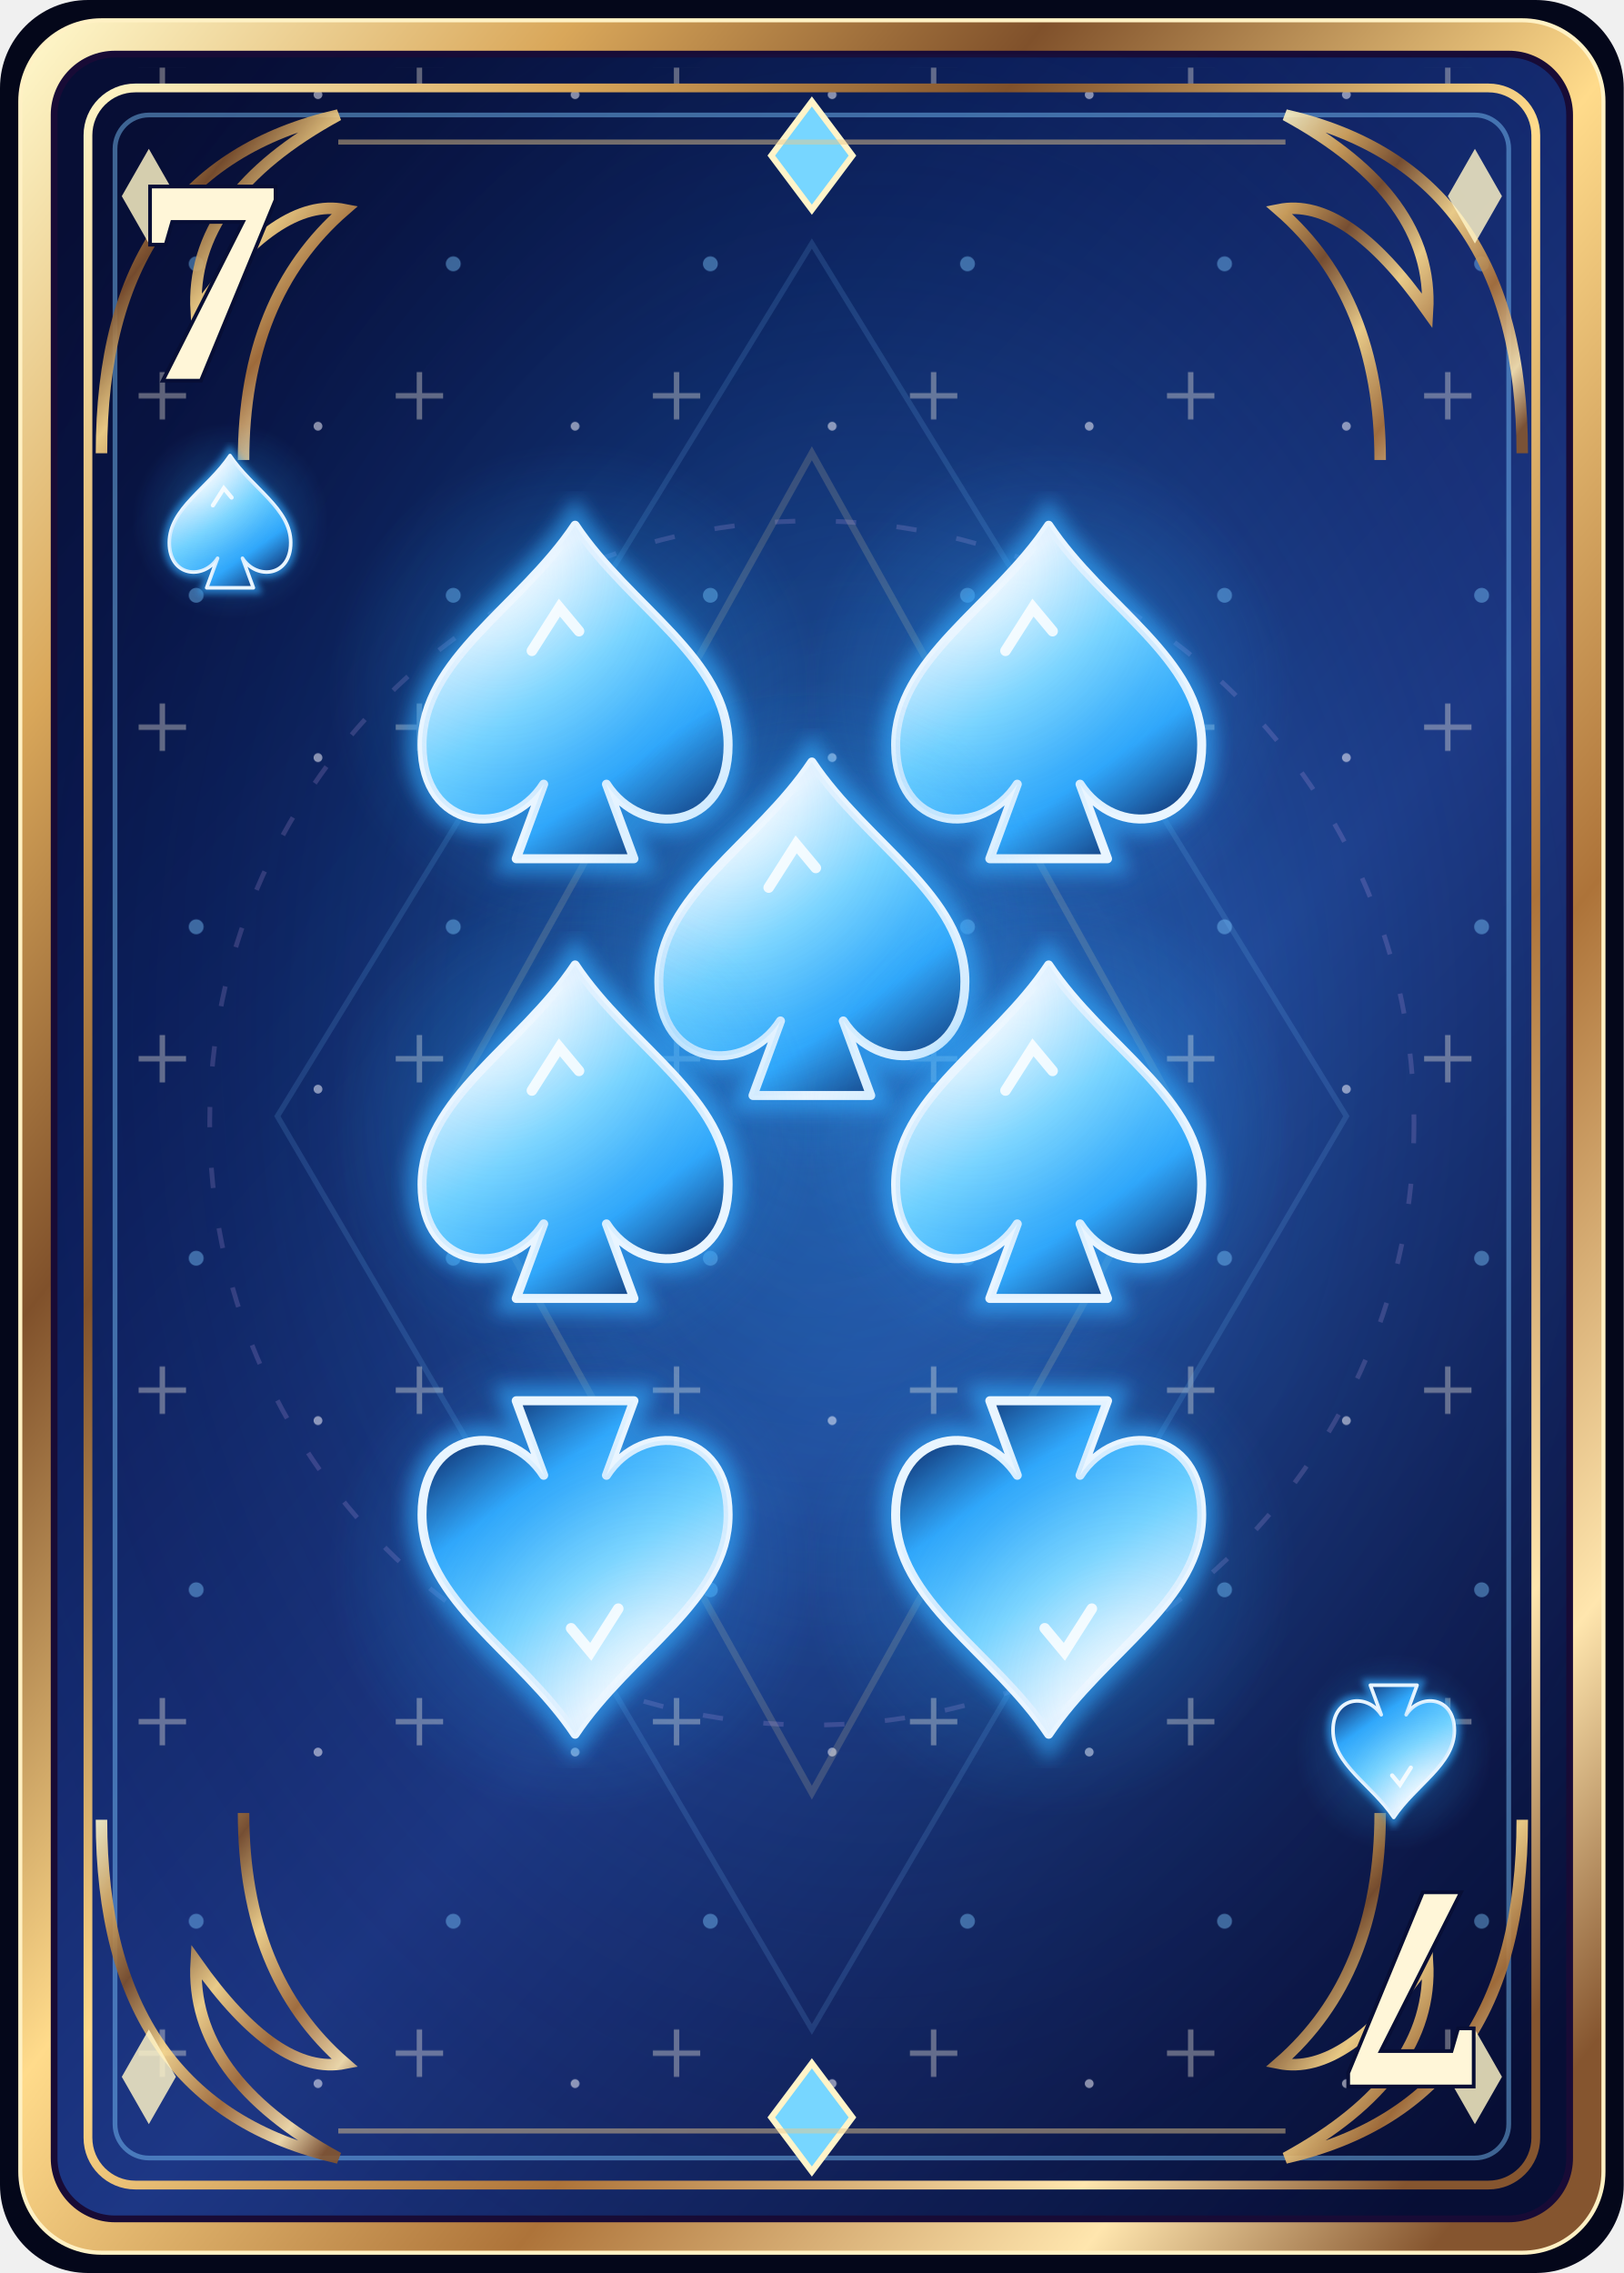
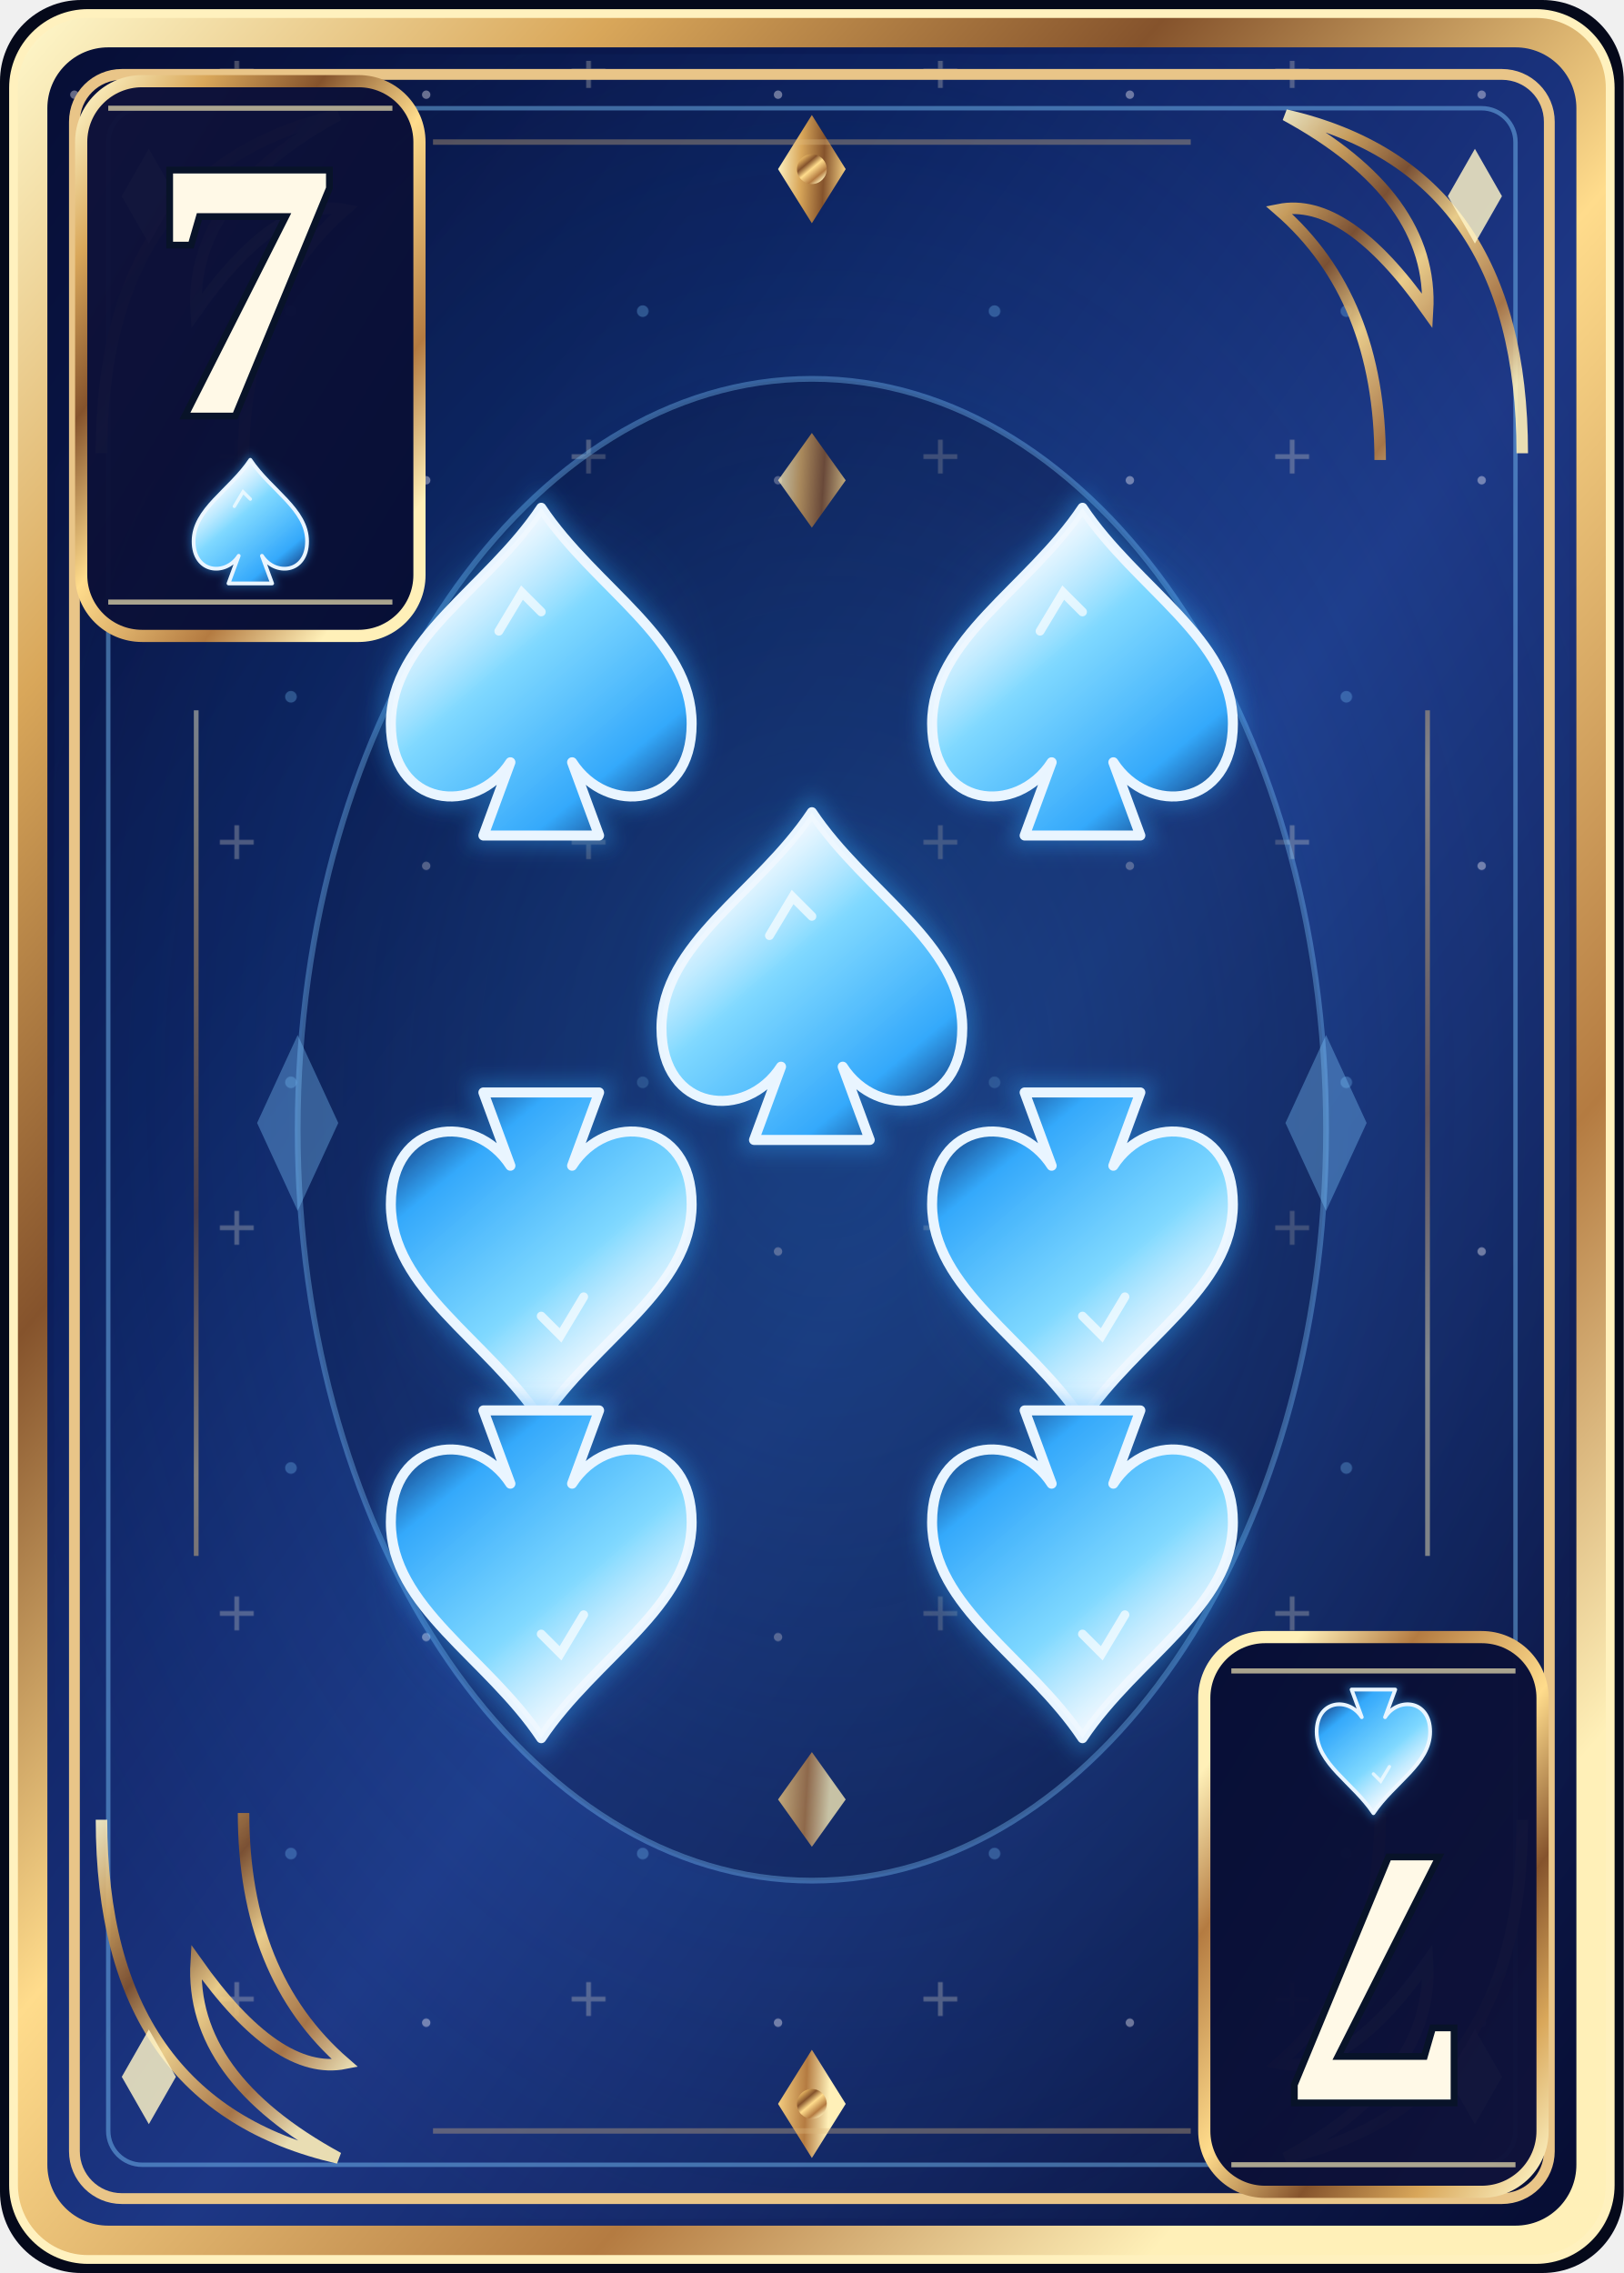
- <svg xmlns="http://www.w3.org/2000/svg" viewBox="0 0 240 336" width="240" height="336" role="img" aria-label="7 of Spades — Mystic Royale Cinematic" data-theme="mystic-royale-cinematic" data-rank="7" data-suit="S" data-card="S-7">
+ <svg xmlns="http://www.w3.org/2000/svg" viewBox="0 0 240 336" width="240" height="336" role="img" aria-label="7 of Spades — Mystic Royale V3" data-theme="mystic-royale-v3" data-rank="7" data-suit="S" data-card="S-7">
  <defs>
-     <linearGradient id="velvet" x1=".1" y1="0" x2=".9" y2="1">
-       <stop stop-color="#070e35" />
-       <stop offset=".25" stop-color="#0b1d59" />
-       <stop offset=".59" stop-color="#1d3785" />
-       <stop offset="1" stop-color="#070e35" />
+     <linearGradient id="velvet" x1="0%" y1="0%" x2="96%" y2="100%">
+       <stop offset="0%" stop-color="#070e35" />
+       <stop offset="28%" stop-color="#0b1d59" />
+       <stop offset="56%" stop-color="#1d3785" />
+       <stop offset="100%" stop-color="#070e35" />
    </linearGradient>
-     <radialGradient id="aura" cx=".54" cy=".45" r=".68">
-       <stop stop-color="#30a7fb" stop-opacity=".37" />
-       <stop offset=".33" stop-color="#30a7fb" stop-opacity=".19" />
-       <stop offset=".8" stop-color="#070e35" stop-opacity=".06" />
-       <stop offset="1" stop-color="#070e35" stop-opacity="0" />
+     <radialGradient id="aura" cx="51%" cy="48%" r="59%">
+       <stop offset="0%" stop-color="#30a7fb" stop-opacity=".27" />
+       <stop offset="60%" stop-color="#30a7fb" stop-opacity=".08" />
+       <stop offset="100%" stop-color="#30a7fb" stop-opacity="0" />
    </radialGradient>
-     <linearGradient id="gold" x1="0" y1="0" x2=".9" y2="1">
-       <stop stop-color="#fff8cb" />
-       <stop offset=".17" stop-color="#d9a75a" />
-       <stop offset=".32" stop-color="#80512b" />
-       <stop offset=".51" stop-color="#ffdb8b" />
-       <stop offset=".71" stop-color="#ad7339" />
-       <stop offset=".89" stop-color="#ffe6ae" />
-       <stop offset="1" stop-color="#85552f" />
+     <linearGradient id="gold" x1="0%" y1="0%" x2="84%" y2="100%">
+       <stop offset="0%" stop-color="#fff8cb" />
+       <stop offset="18%" stop-color="#d9a75a" />
+       <stop offset="35%" stop-color="#85532c" />
+       <stop offset="53%" stop-color="#ffdc8c" />
+       <stop offset="77%" stop-color="#b47b41" />
+       <stop offset="94%" stop-color="#fff0b8" />
    </linearGradient>
-     <linearGradient id="gem" x1=".21" y1="0" x2=".86" y2="1">
-       <stop stop-color="#fff" stop-opacity=".99" />
-       <stop offset=".16" stop-color="#e9f5ff" />
-       <stop offset=".44" stop-color="#77d6ff" />
-       <stop offset=".72" stop-color="#30a7fb" />
-       <stop offset="1" stop-color="#0b1d59" />
+     <linearGradient id="gem" x1="17%" y1="3%" x2="91%" y2="100%">
+       <stop offset="0%" stop-color="#fffdf8" />
+       <stop offset="15%" stop-color="#e9f5ff" />
+       <stop offset="40%" stop-color="#77d6ff" />
+       <stop offset="78%" stop-color="#30a7fb" />
+       <stop offset="100%" stop-color="#0b1d59" />
    </linearGradient>
-     <radialGradient id="gemshine" cx=".25" cy=".14" r=".92">
-       <stop stop-color="#ffffff" stop-opacity=".91" />
-       <stop offset=".21" stop-color="#e9f5ff" stop-opacity=".46" />
-       <stop offset=".72" stop-color="#30a7fb" stop-opacity=".23" />
-       <stop offset="1" stop-color="#30a7fb" stop-opacity="0" />
+     <linearGradient id="gemshine" x1="20%" y1="3%" x2="91%" y2="92%">
+       <stop offset="0%" stop-color="#ffffff" stop-opacity=".91" />
+       <stop offset="43%" stop-color="#ffffff" stop-opacity=".16" />
+       <stop offset="100%" stop-color="#ffffff" stop-opacity="0" />
+     </linearGradient>
+     <radialGradient id="halo">
+       <stop offset="0%" stop-color="#30a7fb" stop-opacity=".64" />
+       <stop offset="54%" stop-color="#30a7fb" stop-opacity=".14" />
+       <stop offset="100%" stop-color="#30a7fb" stop-opacity="0" />
    </radialGradient>
-     <radialGradient id="halo" cx=".5" cy=".5" r=".5">
-       <stop stop-color="#30a7fb" stop-opacity=".75" />
-       <stop offset=".65" stop-color="#30a7fb" stop-opacity=".21" />
-       <stop offset="1" stop-color="#30a7fb" stop-opacity="0" />
-     </radialGradient>
-     <filter id="blur">
-       <feGaussianBlur stdDeviation="5" />
+     <linearGradient id="portraitFade" x1="0%" y1="0%" x2="0%" y2="100%">
+       <stop offset="0%" stop-color="#070e35" stop-opacity=".03" />
+       <stop offset="69%" stop-color="#070e35" stop-opacity=".05" />
+       <stop offset="100%" stop-color="#070e35" stop-opacity=".89" />
+     </linearGradient>
+     <linearGradient id="indexBg" x1="0%" y1="0%" x2="100%" y2="100%">
+       <stop offset="0%" stop-color="#10133b" stop-opacity=".98" />
+       <stop offset="100%" stop-color="#070e35" stop-opacity=".98" />
+     </linearGradient>
+     <filter id="soft" x="-50%" y="-50%" width="200%" height="200%">
+       <feGaussianBlur stdDeviation="2.6" />
    </filter>
-     <filter id="soft">
-       <feGaussianBlur stdDeviation="2.2" />
-     </filter>
-     <pattern id="stars" width="38" height="49" patternUnits="userSpaceOnUse">
-       <circle cx="9" cy="14" r=".65" fill="#faf8ff" opacity=".52" />
-       <circle cx="29" cy="39" r="1.1" fill="#7cc6fd" opacity=".44" />
-       <path d="M24 6v7m-3.5-3.5h7" stroke="#fff7e4" stroke-width=".8" opacity=".35" />
+     <pattern id="stars" width="52" height="57" patternUnits="userSpaceOnUse">
+       <circle cx="11" cy="14" r=".62" fill="#fff9ff" opacity=".39" />
+       <circle cx="43" cy="46" r=".86" fill="#7cc6fd" opacity=".3" />
+       <path d="M35 8v5m-2.5-2.5h5" stroke="#fff2d7" stroke-width=".7" opacity=".26" />
    </pattern>
    <path id="suit" d="M0 -42 C-14 -21 -39 -8 -39 14 C-39 36 -17 38 -8 24 L-15 43 H15 L8 24 C17 38 39 36 39 14 C39 -8 14 -21 0 -42Z" />
    <clipPath id="portraitClip">
-       <path d="M53 107Q120 60 187 107V226Q120 267 53 226Z" />
+       <rect x="41" y="76" width="158" height="190" rx="10" />
    </clipPath>
  </defs>
-   <rect width="240" height="336" rx="13" fill="#04071a" />
-   <rect x="3" y="3" width="234" height="330" rx="12" fill="url(#gold)" stroke="#fff1c4" stroke-width=".6" />
-   <rect x="8" y="8" width="224" height="320" rx="9" fill="url(#velvet)" stroke="#180b36" stroke-width="1" />
-   <rect x="8" y="8" width="224" height="320" rx="9" fill="url(#aura)" />
-   <rect x="10" y="10" width="220" height="316" rx="7" fill="url(#stars)" />
-   <rect x="13" y="13" width="214" height="310" rx="7" fill="none" stroke="url(#gold)" stroke-width="1.3" />
-   <rect x="17" y="17" width="206" height="302" rx="5" fill="none" stroke="#7cc6fd" stroke-opacity=".47" stroke-width=".7" />
-   <path d="M120 36L199 165L120 300L41 165Z" fill="none" stroke="#7cc6fd" stroke-opacity=".15" stroke-width=".8" />
-   <path d="M120 67L175 166L120 265L65 166Z" fill="none" stroke="#f4d99e" stroke-opacity=".17" stroke-width="1" />
+   <rect width="240" height="336" rx="12" fill="#05091a" />
+   <rect x="2" y="2" width="236" height="332" rx="11" fill="url(#gold)" stroke="#fff1be" stroke-width="1.3" />
+   <rect x="7" y="7" width="226" height="322" rx="9" fill="url(#velvet)" />
+   <rect x="8" y="8" width="224" height="320" rx="8" fill="url(#aura)" />
+   <rect x="9" y="9" width="222" height="318" rx="8" fill="url(#stars)" />
+   <rect x="11" y="11" width="218" height="314" rx="7" fill="none" stroke="#e9c588" stroke-width="1.6" />
+   <rect x="16" y="16" width="208" height="304" rx="5" fill="none" stroke="#7cc6fd" stroke-opacity=".46" stroke-width=".65" />
+   <path d="M29 105L29 230M211 105L211 230" stroke="url(#gold)" stroke-width=".7" opacity=".46" />
  <g stroke="url(#gold)" stroke-width="1.7" fill="none" opacity=".9">
    <path d="M15 67Q15 25 50 17Q28 29 29 46Q41 29 51 31Q36 44 36 68" />
    <path d="M225 67Q225 25 190 17Q212 29 211 46Q199 29 189 31Q204 44 204 68" />
    <path d="M15 269Q15 311 50 319Q28 307 29 290Q41 307 51 305Q36 292 36 268" />
    <path d="M225 269Q225 311 190 319Q212 307 211 290Q199 307 189 305Q204 292 204 268" />
  </g>
  <g fill="#fff4c7" opacity=".83">
    <path d="M22 22l4 7-4 7-4-7Z M218 22l4 7-4 7-4-7Z M22 314l4-7-4-7-4 7Z M218 314l4-7-4-7-4 7Z" />
  </g>
-   <path d="M120 15l6 8-6 8-6-8Z M120 321l6-8-6-8-6 8Z" fill="#77d6ff" stroke="#fff4c9" stroke-width=".9" />
-   <path d="M50 21h140M50 315h140" stroke="#e9c88b" stroke-width=".75" opacity=".48" />
-   <circle cx="120" cy="166" r="83" fill="url(#halo)" opacity=".15" />
-   <circle cx="120" cy="166" r="89" fill="none" stroke="#e9b5fd" stroke-width=".7" opacity=".17" stroke-dasharray="3 6" />
-   <g transform="translate(85 102) rotate(0) scale(0.58)" class="royal-pip">
-     <circle r="63" fill="url(#halo)" opacity=".6" />
-     <use href="#suit" fill="#30a7fb" opacity=".62" filter="url(#soft)" stroke="#30a7fb" stroke-width="8" />
-     <use href="#suit" fill="url(#gem)" stroke="#e9f5ff" stroke-width="2.3" stroke-linejoin="round" />
-     <use href="#suit" fill="url(#gemshine)" opacity=".56" />
-     <path d="M-11 -10L-4 -21 L1 -15" fill="none" stroke="#fff" stroke-width="2.7" opacity=".83" stroke-linecap="round" />
+   <g fill="url(#gold)">
+     <path d="M120 17l5 8-5 8-5-8Z M120 319l5-8-5-8-5 8Z" />
+     <circle cx="120" cy="25" r="2.2" />
+     <circle cx="120" cy="311" r="2.2" />
  </g>
-   <g transform="translate(155 102) rotate(0) scale(0.58)" class="royal-pip">
-     <circle r="63" fill="url(#halo)" opacity=".6" />
-     <use href="#suit" fill="#30a7fb" opacity=".62" filter="url(#soft)" stroke="#30a7fb" stroke-width="8" />
-     <use href="#suit" fill="url(#gem)" stroke="#e9f5ff" stroke-width="2.3" stroke-linejoin="round" />
-     <use href="#suit" fill="url(#gemshine)" opacity=".56" />
-     <path d="M-11 -10L-4 -21 L1 -15" fill="none" stroke="#fff" stroke-width="2.7" opacity=".83" stroke-linecap="round" />
+   <path d="M64 21h112M64 315h112" stroke="#dfb97e" stroke-width=".8" opacity=".35" />
+   <ellipse cx="120" cy="167" rx="76" ry="111" fill="#070e35" opacity=".27" />
+   <ellipse cx="120" cy="167" rx="76" ry="111" fill="none" stroke="#7cc6fd" stroke-width=".85" opacity=".36" />
+   <path d="M120 64l5 7-5 7-5-7ZM120 259l5 7-5 7-5-7Z" fill="url(#gold)" opacity=".76" />
+   <path d="M44 153l6 13-6 13-6-13ZM196 153l6 13-6 13-6-13Z" fill="#7cc6fd" opacity=".36" />
+   <g class="royal-pip" transform="translate(80 99) rotate(0) scale(0.57)">
+     <circle r="47" fill="url(#halo)" opacity=".40" />
+     <use href="#suit" fill="#30a7fb" stroke="#30a7fb" stroke-width="6" filter="url(#soft)" opacity=".35" />
+     <use href="#suit" fill="url(#gem)" stroke="#e9f5ff" stroke-width="2.6" stroke-linejoin="round" />
+     <use href="#suit" fill="url(#gemshine)" opacity=".41" />
+     <path d="M-11 -10L-5 -20L0 -15" fill="none" stroke="#ffffff" stroke-width="2.3" opacity=".68" stroke-linecap="round" />
  </g>
-   <g transform="translate(120 137) rotate(0) scale(0.58)" class="royal-pip">
-     <circle r="63" fill="url(#halo)" opacity=".6" />
-     <use href="#suit" fill="#30a7fb" opacity=".62" filter="url(#soft)" stroke="#30a7fb" stroke-width="8" />
-     <use href="#suit" fill="url(#gem)" stroke="#e9f5ff" stroke-width="2.3" stroke-linejoin="round" />
-     <use href="#suit" fill="url(#gemshine)" opacity=".56" />
-     <path d="M-11 -10L-4 -21 L1 -15" fill="none" stroke="#fff" stroke-width="2.7" opacity=".83" stroke-linecap="round" />
+   <g class="royal-pip" transform="translate(160 99) rotate(0) scale(0.57)">
+     <circle r="47" fill="url(#halo)" opacity=".40" />
+     <use href="#suit" fill="#30a7fb" stroke="#30a7fb" stroke-width="6" filter="url(#soft)" opacity=".35" />
+     <use href="#suit" fill="url(#gem)" stroke="#e9f5ff" stroke-width="2.6" stroke-linejoin="round" />
+     <use href="#suit" fill="url(#gemshine)" opacity=".41" />
+     <path d="M-11 -10L-5 -20L0 -15" fill="none" stroke="#ffffff" stroke-width="2.3" opacity=".68" stroke-linecap="round" />
  </g>
-   <g transform="translate(85 167) rotate(0) scale(0.58)" class="royal-pip">
-     <circle r="63" fill="url(#halo)" opacity=".6" />
-     <use href="#suit" fill="#30a7fb" opacity=".62" filter="url(#soft)" stroke="#30a7fb" stroke-width="8" />
-     <use href="#suit" fill="url(#gem)" stroke="#e9f5ff" stroke-width="2.3" stroke-linejoin="round" />
-     <use href="#suit" fill="url(#gemshine)" opacity=".56" />
-     <path d="M-11 -10L-4 -21 L1 -15" fill="none" stroke="#fff" stroke-width="2.7" opacity=".83" stroke-linecap="round" />
+   <g class="royal-pip" transform="translate(120 144) rotate(0) scale(0.57)">
+     <circle r="47" fill="url(#halo)" opacity=".40" />
+     <use href="#suit" fill="#30a7fb" stroke="#30a7fb" stroke-width="6" filter="url(#soft)" opacity=".35" />
+     <use href="#suit" fill="url(#gem)" stroke="#e9f5ff" stroke-width="2.6" stroke-linejoin="round" />
+     <use href="#suit" fill="url(#gemshine)" opacity=".41" />
+     <path d="M-11 -10L-5 -20L0 -15" fill="none" stroke="#ffffff" stroke-width="2.3" opacity=".68" stroke-linecap="round" />
  </g>
-   <g transform="translate(155 167) rotate(0) scale(0.58)" class="royal-pip">
-     <circle r="63" fill="url(#halo)" opacity=".6" />
-     <use href="#suit" fill="#30a7fb" opacity=".62" filter="url(#soft)" stroke="#30a7fb" stroke-width="8" />
-     <use href="#suit" fill="url(#gem)" stroke="#e9f5ff" stroke-width="2.3" stroke-linejoin="round" />
-     <use href="#suit" fill="url(#gemshine)" opacity=".56" />
-     <path d="M-11 -10L-4 -21 L1 -15" fill="none" stroke="#fff" stroke-width="2.7" opacity=".83" stroke-linecap="round" />
+   <g class="royal-pip" transform="translate(80 186) rotate(180) scale(0.57)">
+     <circle r="47" fill="url(#halo)" opacity=".40" />
+     <use href="#suit" fill="#30a7fb" stroke="#30a7fb" stroke-width="6" filter="url(#soft)" opacity=".35" />
+     <use href="#suit" fill="url(#gem)" stroke="#e9f5ff" stroke-width="2.6" stroke-linejoin="round" />
+     <use href="#suit" fill="url(#gemshine)" opacity=".41" />
+     <path d="M-11 -10L-5 -20L0 -15" fill="none" stroke="#ffffff" stroke-width="2.3" opacity=".68" stroke-linecap="round" />
  </g>
-   <g transform="translate(85 232) rotate(180) scale(0.58)" class="royal-pip">
-     <circle r="63" fill="url(#halo)" opacity=".6" />
-     <use href="#suit" fill="#30a7fb" opacity=".62" filter="url(#soft)" stroke="#30a7fb" stroke-width="8" />
-     <use href="#suit" fill="url(#gem)" stroke="#e9f5ff" stroke-width="2.3" stroke-linejoin="round" />
-     <use href="#suit" fill="url(#gemshine)" opacity=".56" />
-     <path d="M-11 -10L-4 -21 L1 -15" fill="none" stroke="#fff" stroke-width="2.7" opacity=".83" stroke-linecap="round" />
+   <g class="royal-pip" transform="translate(160 186) rotate(180) scale(0.57)">
+     <circle r="47" fill="url(#halo)" opacity=".40" />
+     <use href="#suit" fill="#30a7fb" stroke="#30a7fb" stroke-width="6" filter="url(#soft)" opacity=".35" />
+     <use href="#suit" fill="url(#gem)" stroke="#e9f5ff" stroke-width="2.6" stroke-linejoin="round" />
+     <use href="#suit" fill="url(#gemshine)" opacity=".41" />
+     <path d="M-11 -10L-5 -20L0 -15" fill="none" stroke="#ffffff" stroke-width="2.3" opacity=".68" stroke-linecap="round" />
  </g>
-   <g transform="translate(155 232) rotate(180) scale(0.58)" class="royal-pip">
-     <circle r="63" fill="url(#halo)" opacity=".6" />
-     <use href="#suit" fill="#30a7fb" opacity=".62" filter="url(#soft)" stroke="#30a7fb" stroke-width="8" />
-     <use href="#suit" fill="url(#gem)" stroke="#e9f5ff" stroke-width="2.3" stroke-linejoin="round" />
-     <use href="#suit" fill="url(#gemshine)" opacity=".56" />
-     <path d="M-11 -10L-4 -21 L1 -15" fill="none" stroke="#fff" stroke-width="2.7" opacity=".83" stroke-linecap="round" />
+   <g class="royal-pip" transform="translate(80 233) rotate(180) scale(0.57)">
+     <circle r="47" fill="url(#halo)" opacity=".40" />
+     <use href="#suit" fill="#30a7fb" stroke="#30a7fb" stroke-width="6" filter="url(#soft)" opacity=".35" />
+     <use href="#suit" fill="url(#gem)" stroke="#e9f5ff" stroke-width="2.6" stroke-linejoin="round" />
+     <use href="#suit" fill="url(#gemshine)" opacity=".41" />
+     <path d="M-11 -10L-5 -20L0 -15" fill="none" stroke="#ffffff" stroke-width="2.3" opacity=".68" stroke-linecap="round" />
  </g>
-   <g>
-     <text x="20" y="56" font-family="Georgia,Times New Roman,serif" font-size="43" font-weight="bold" fill="#fff6d8" stroke="#070e35" stroke-width="1.1" paint-order="stroke">7</text>
-     <g transform="translate(34 77) rotate(0) scale(0.23)" class="royal-pip">
-       <circle r="63" fill="url(#halo)" opacity=".6" />
-       <use href="#suit" fill="#30a7fb" opacity=".62" filter="url(#soft)" stroke="#30a7fb" stroke-width="8" />
-       <use href="#suit" fill="url(#gem)" stroke="#e9f5ff" stroke-width="2.3" stroke-linejoin="round" />
-       <use href="#suit" fill="url(#gemshine)" opacity=".56" />
-       <path d="M-11 -10L-4 -21 L1 -15" fill="none" stroke="#fff" stroke-width="2.7" opacity=".83" stroke-linecap="round" />
+   <g class="royal-pip" transform="translate(160 233) rotate(180) scale(0.57)">
+     <circle r="47" fill="url(#halo)" opacity=".40" />
+     <use href="#suit" fill="#30a7fb" stroke="#30a7fb" stroke-width="6" filter="url(#soft)" opacity=".35" />
+     <use href="#suit" fill="url(#gem)" stroke="#e9f5ff" stroke-width="2.6" stroke-linejoin="round" />
+     <use href="#suit" fill="url(#gemshine)" opacity=".41" />
+     <path d="M-11 -10L-5 -20L0 -15" fill="none" stroke="#ffffff" stroke-width="2.3" opacity=".68" stroke-linecap="round" />
+   </g>
+   <g class="corner-index">
+     <rect x="12" y="12" width="50" height="82" rx="9" fill="url(#indexBg)" stroke="url(#gold)" stroke-width="1.8" />
+     <path d="M16 16h42M16 89h42" stroke="#fff2bd" stroke-width=".75" opacity=".65" />
+     <text x="36" y="61" text-anchor="middle" font-family="Georgia,Times New Roman,serif" font-weight="bold" font-size="54" fill="#fff9e7" stroke="#081329" stroke-width="2" paint-order="stroke">7</text>
+     <g class="royal-pip" transform="translate(37 77) rotate(0) scale(0.215)">
+       <circle r="47" fill="url(#halo)" opacity=".40" />
+       <use href="#suit" fill="#30a7fb" stroke="#30a7fb" stroke-width="6" filter="url(#soft)" opacity=".35" />
+       <use href="#suit" fill="url(#gem)" stroke="#e9f5ff" stroke-width="2.6" stroke-linejoin="round" />
+       <use href="#suit" fill="url(#gemshine)" opacity=".41" />
+       <path d="M-11 -10L-5 -20L0 -15" fill="none" stroke="#ffffff" stroke-width="2.3" opacity=".68" stroke-linecap="round" />
    </g>
  </g>
-   <g transform="translate(240 336) rotate(180)">
-     <text x="20" y="56" font-family="Georgia,Times New Roman,serif" font-size="43" font-weight="bold" fill="#fff6d8" stroke="#070e35" stroke-width="1.1" paint-order="stroke">7</text>
-     <g transform="translate(34 77) rotate(0) scale(0.23)" class="royal-pip">
-       <circle r="63" fill="url(#halo)" opacity=".6" />
-       <use href="#suit" fill="#30a7fb" opacity=".62" filter="url(#soft)" stroke="#30a7fb" stroke-width="8" />
-       <use href="#suit" fill="url(#gem)" stroke="#e9f5ff" stroke-width="2.3" stroke-linejoin="round" />
-       <use href="#suit" fill="url(#gemshine)" opacity=".56" />
-       <path d="M-11 -10L-4 -21 L1 -15" fill="none" stroke="#fff" stroke-width="2.7" opacity=".83" stroke-linecap="round" />
+   <g class="corner-index" transform="translate(240 336) rotate(180)">
+     <rect x="12" y="12" width="50" height="82" rx="9" fill="url(#indexBg)" stroke="url(#gold)" stroke-width="1.8" />
+     <path d="M16 16h42M16 89h42" stroke="#fff2bd" stroke-width=".75" opacity=".65" />
+     <text x="36" y="61" text-anchor="middle" font-family="Georgia,Times New Roman,serif" font-weight="bold" font-size="54" fill="#fff9e7" stroke="#081329" stroke-width="2" paint-order="stroke">7</text>
+     <g class="royal-pip" transform="translate(37 77) rotate(0) scale(0.215)">
+       <circle r="47" fill="url(#halo)" opacity=".40" />
+       <use href="#suit" fill="#30a7fb" stroke="#30a7fb" stroke-width="6" filter="url(#soft)" opacity=".35" />
+       <use href="#suit" fill="url(#gem)" stroke="#e9f5ff" stroke-width="2.6" stroke-linejoin="round" />
+       <use href="#suit" fill="url(#gemshine)" opacity=".41" />
+       <path d="M-11 -10L-5 -20L0 -15" fill="none" stroke="#ffffff" stroke-width="2.3" opacity=".68" stroke-linecap="round" />
    </g>
  </g>
</svg>
